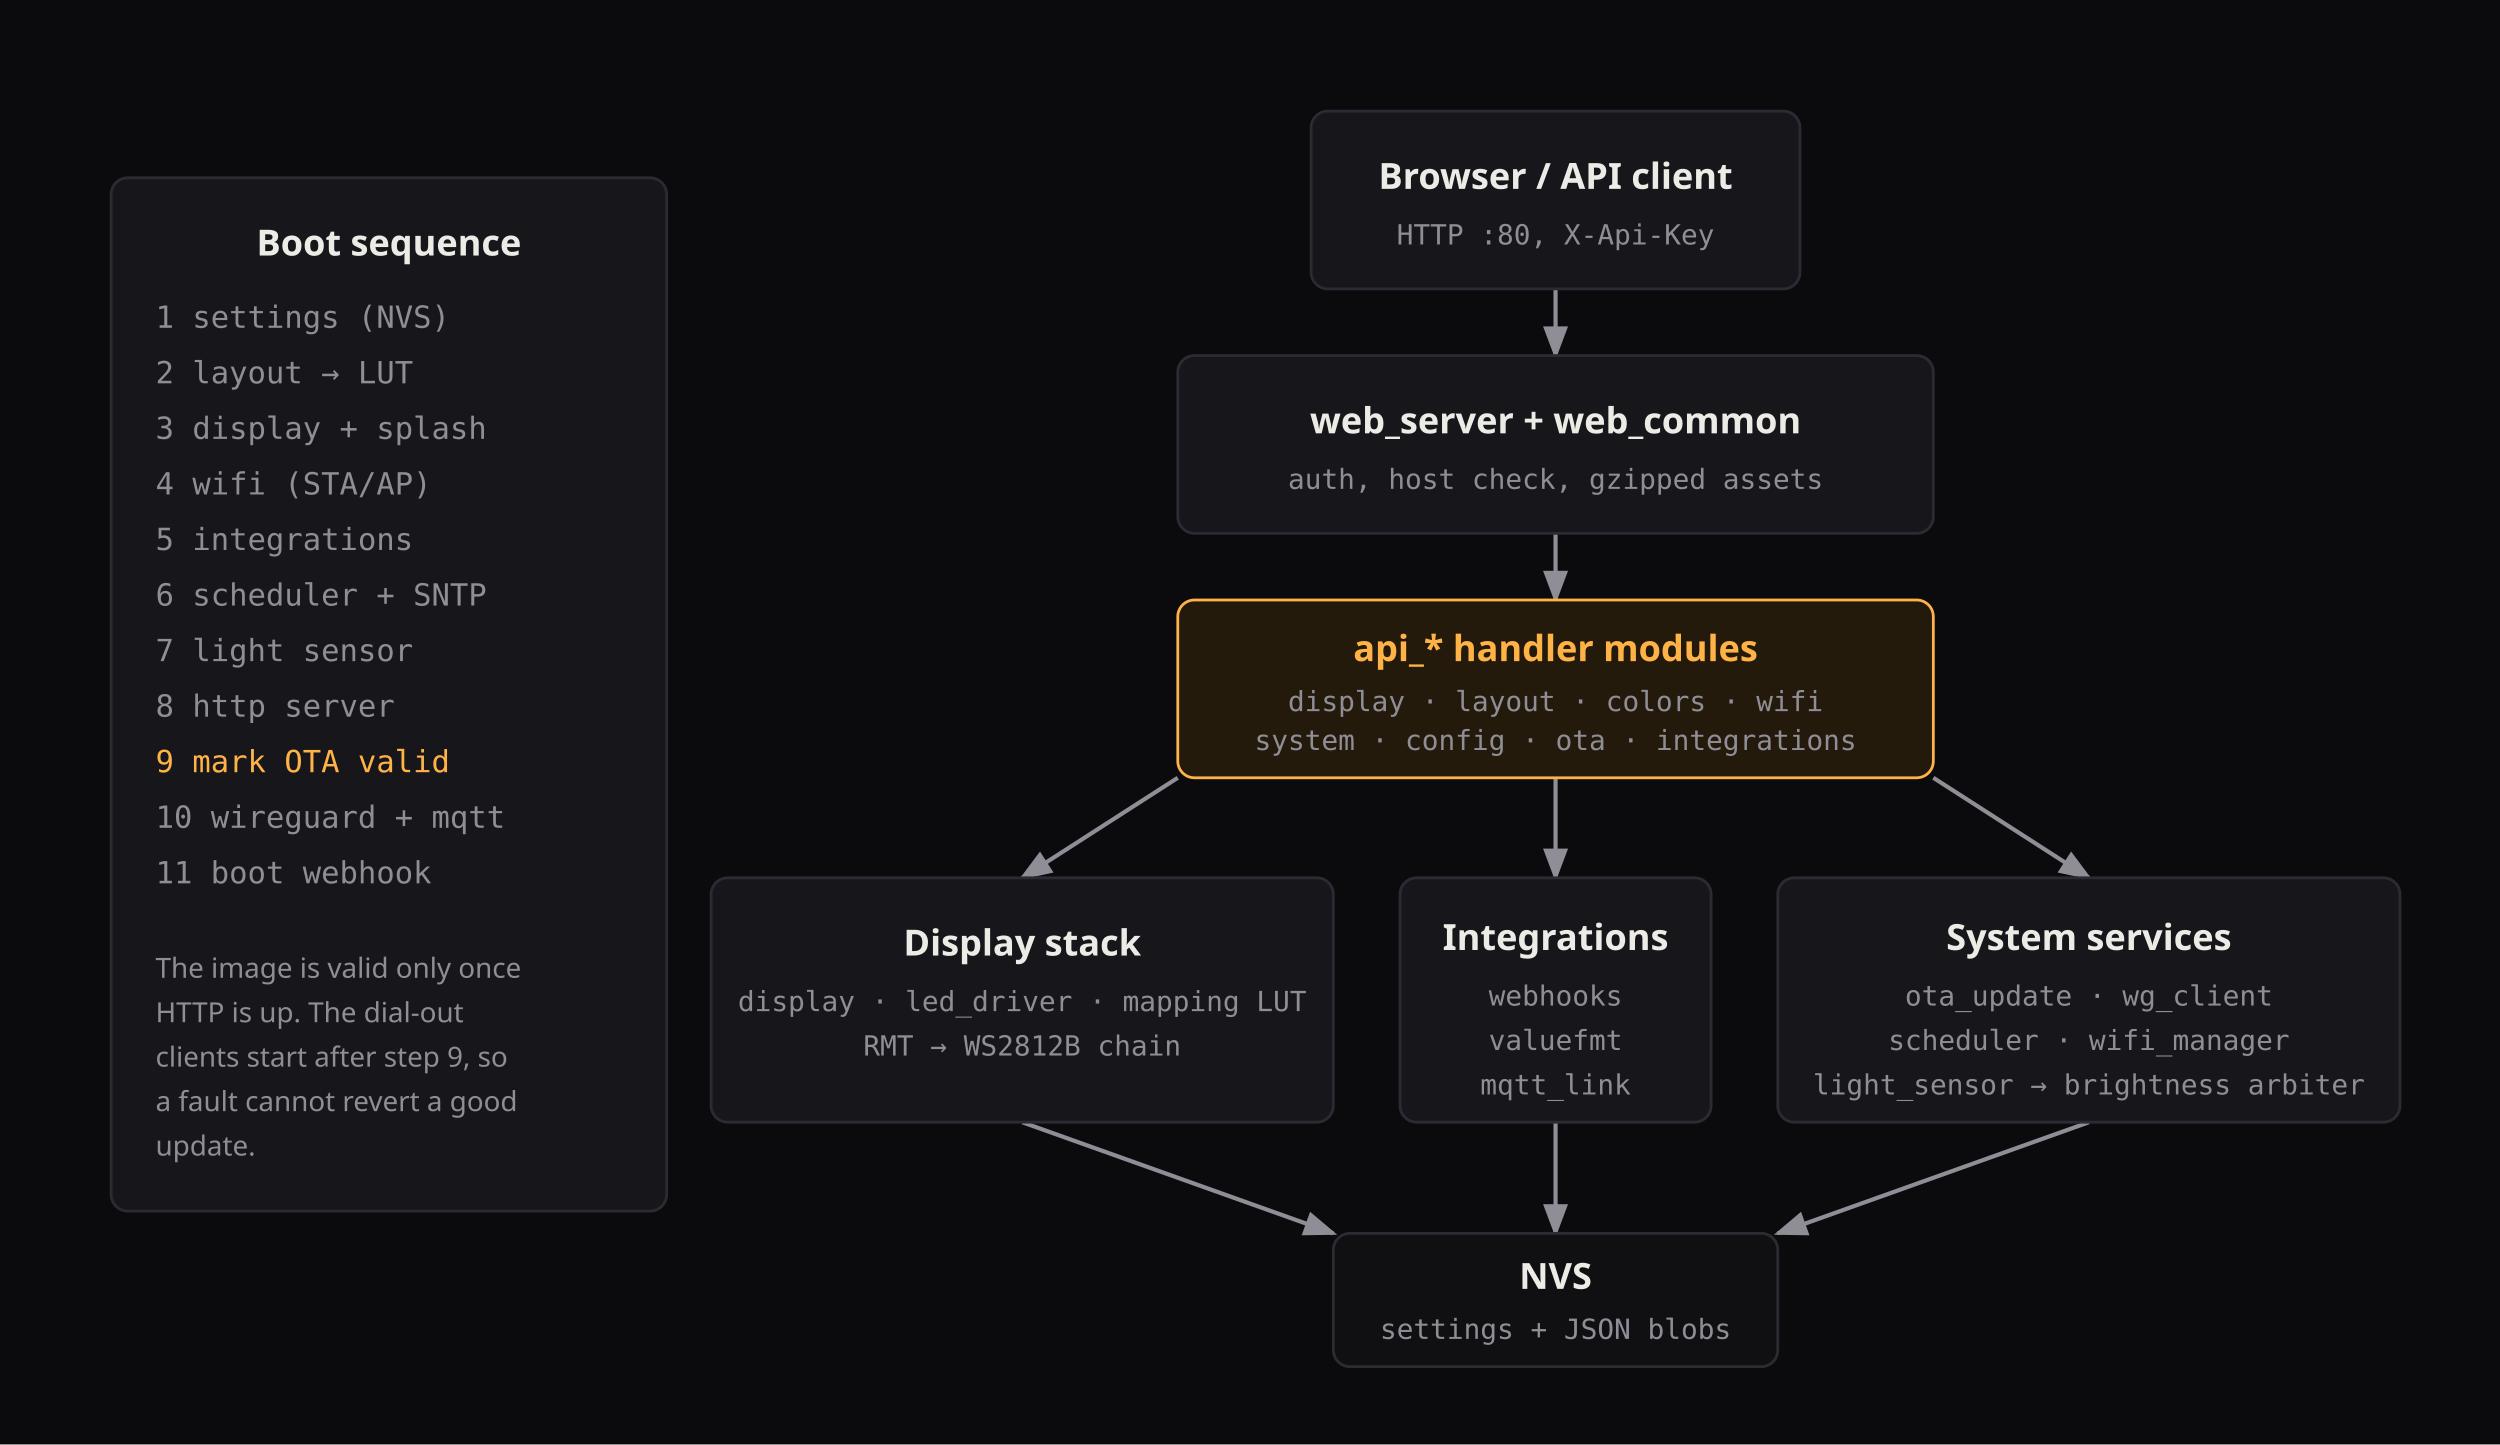
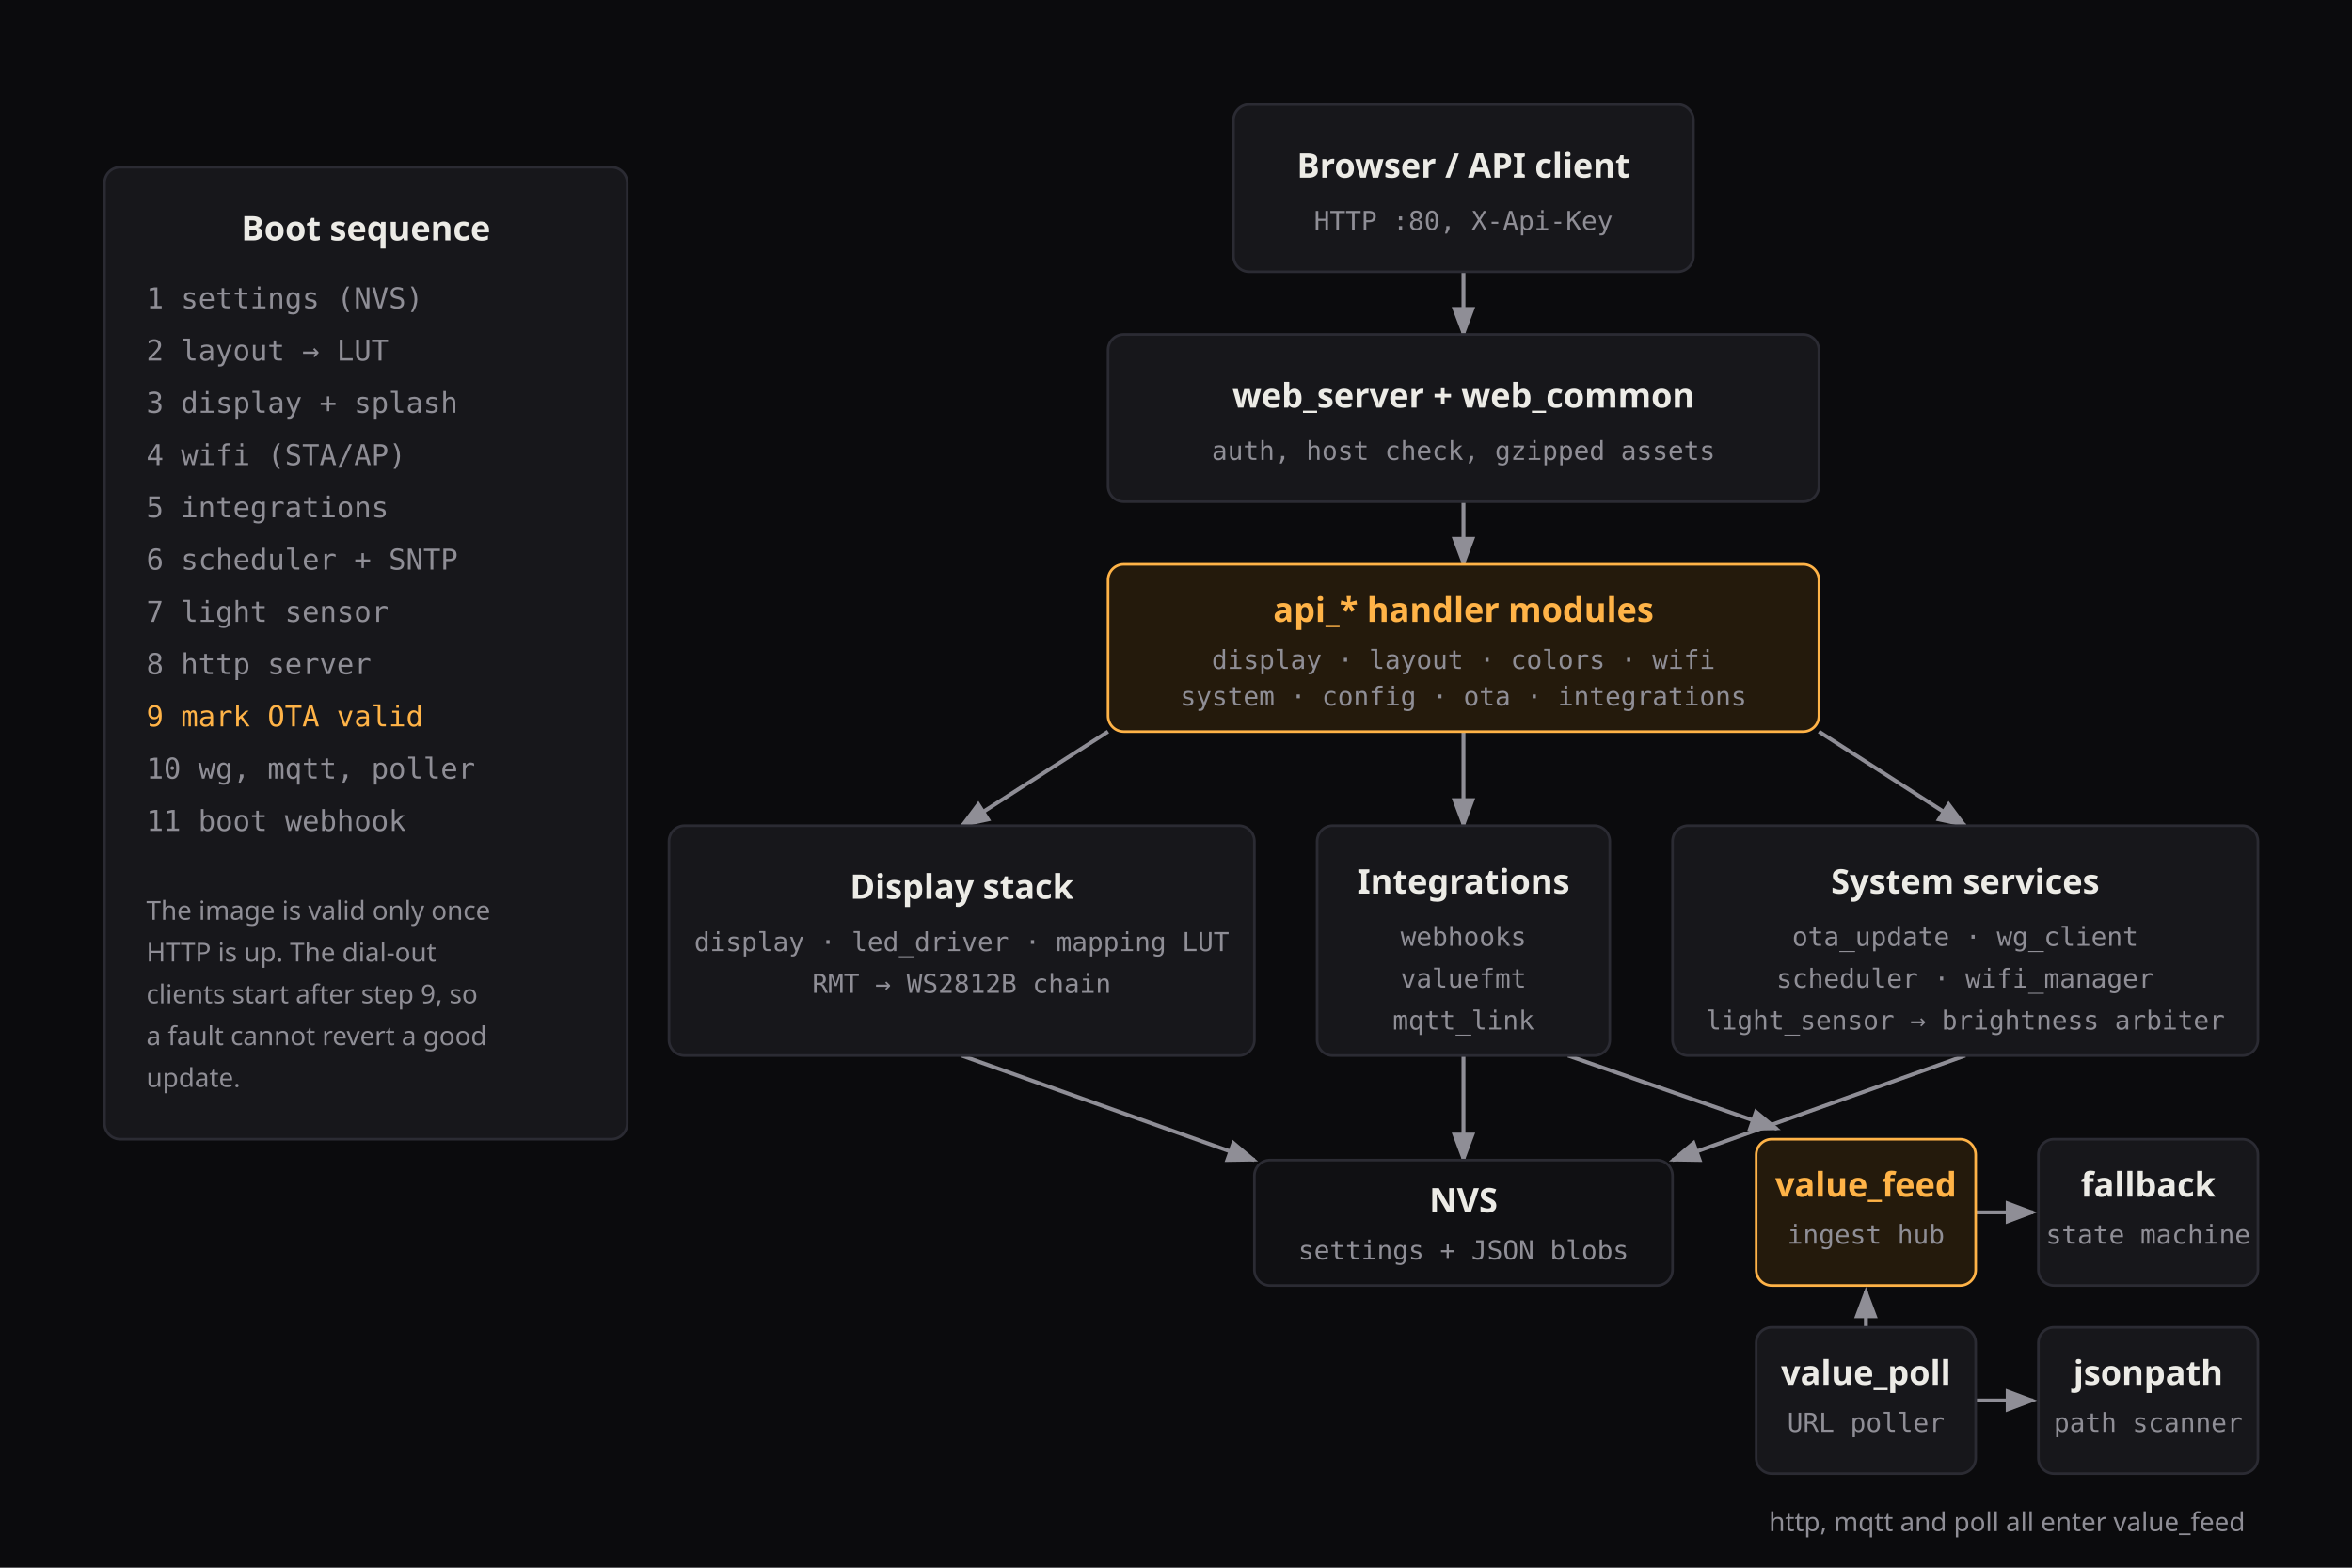
- <svg xmlns="http://www.w3.org/2000/svg" viewBox="0 0 900 520" font-family="system-ui, sans-serif">
+ <svg xmlns="http://www.w3.org/2000/svg" viewBox="0 0 900 600" font-family="system-ui, sans-serif">
  <defs>
    <marker id="marr" markerWidth="8" markerHeight="6" refX="7" refY="3" orient="auto">
      <polygon points="0 0, 8 3, 0 6" fill="#8f8e96" />
    </marker>
  </defs>
-   <rect width="900" height="520" fill="#0b0b0d" />
+   <rect width="900" height="600" fill="#0b0b0d" />
  <line x1="560" y1="104" x2="560" y2="128" stroke="#8f8e96" stroke-width="1.5" marker-end="url(#marr)" />
  <line x1="560" y1="192" x2="560" y2="216" stroke="#8f8e96" stroke-width="1.5" marker-end="url(#marr)" />
  <line x1="424" y1="280" x2="368" y2="316" stroke="#8f8e96" stroke-width="1.5" marker-end="url(#marr)" />
  <line x1="560" y1="280" x2="560" y2="316" stroke="#8f8e96" stroke-width="1.5" marker-end="url(#marr)" />
  <line x1="696" y1="280" x2="752" y2="316" stroke="#8f8e96" stroke-width="1.5" marker-end="url(#marr)" />
  <line x1="368" y1="404" x2="480 " y2="444" stroke="#8f8e96" stroke-width="1.5" marker-end="url(#marr)" />
  <line x1="560" y1="404" x2="560" y2="444" stroke="#8f8e96" stroke-width="1.5" marker-end="url(#marr)" />
  <line x1="752" y1="404" x2="640" y2="444" stroke="#8f8e96" stroke-width="1.5" marker-end="url(#marr)" />
+   <line x1="600" y1="404" x2="680" y2="432" stroke="#8f8e96" stroke-width="1.5" marker-end="url(#marr)" />
+   <line x1="756" y1="464" x2="778" y2="464" stroke="#8f8e96" stroke-width="1.5" marker-end="url(#marr)" />
+   <line x1="714" y1="508" x2="714" y2="494" stroke="#8f8e96" stroke-width="1.5" marker-end="url(#marr)" />
+   <line x1="756" y1="536" x2="778" y2="536" stroke="#8f8e96" stroke-width="1.5" marker-end="url(#marr)" />
  <rect x="40" y="64" width="200" height="372" rx="6" fill="#17171b" stroke="#2b2b33" />
  <text x="140" y="92" fill="#ecebe6" font-size="13" font-weight="600" text-anchor="middle">Boot sequence</text>
  <text x="56" y="118" fill="#8f8e96" font-size="11" font-family="ui-monospace, monospace">1 settings (NVS)</text>
  <text x="56" y="138" fill="#8f8e96" font-size="11" font-family="ui-monospace, monospace">2 layout → LUT</text>
  <text x="56" y="158" fill="#8f8e96" font-size="11" font-family="ui-monospace, monospace">3 display + splash</text>
  <text x="56" y="178" fill="#8f8e96" font-size="11" font-family="ui-monospace, monospace">4 wifi (STA/AP)</text>
  <text x="56" y="198" fill="#8f8e96" font-size="11" font-family="ui-monospace, monospace">5 integrations</text>
  <text x="56" y="218" fill="#8f8e96" font-size="11" font-family="ui-monospace, monospace">6 scheduler + SNTP</text>
  <text x="56" y="238" fill="#8f8e96" font-size="11" font-family="ui-monospace, monospace">7 light sensor</text>
  <text x="56" y="258" fill="#8f8e96" font-size="11" font-family="ui-monospace, monospace">8 http server</text>
  <text x="56" y="278" fill="#ffb347" font-size="11" font-family="ui-monospace, monospace">9 mark OTA valid</text>
-   <text x="56" y="298" fill="#8f8e96" font-size="11" font-family="ui-monospace, monospace">10 wireguard + mqtt</text>
+   <text x="56" y="298" fill="#8f8e96" font-size="11" font-family="ui-monospace, monospace">10 wg, mqtt, poller</text>
  <text x="56" y="318" fill="#8f8e96" font-size="11" font-family="ui-monospace, monospace">11 boot webhook</text>
  <text x="56" y="352" fill="#8f8e96" font-size="10">The image is valid only once</text>
  <text x="56" y="368" fill="#8f8e96" font-size="10">HTTP is up. The dial-out</text>
  <text x="56" y="384" fill="#8f8e96" font-size="10">clients start after step 9, so</text>
  <text x="56" y="400" fill="#8f8e96" font-size="10">a fault cannot revert a good</text>
  <text x="56" y="416" fill="#8f8e96" font-size="10">update.</text>
  <rect x="472" y="40" width="176" height="64" rx="6" fill="#17171b" stroke="#2b2b33" />
  <text x="560" y="68" fill="#ecebe6" font-size="13" font-weight="600" text-anchor="middle">Browser / API client</text>
  <text x="560" y="88" fill="#8f8e96" font-size="10" font-family="ui-monospace, monospace" text-anchor="middle">HTTP :80, X-Api-Key</text>
  <rect x="424" y="128" width="272" height="64" rx="6" fill="#17171b" stroke="#2b2b33" />
  <text x="560" y="156" fill="#ecebe6" font-size="13" font-weight="600" text-anchor="middle">web_server + web_common</text>
  <text x="560" y="176" fill="#8f8e96" font-size="10" font-family="ui-monospace, monospace" text-anchor="middle">auth, host check, gzipped assets</text>
  <rect x="424" y="216" width="272" height="64" rx="6" fill="#241a0c" stroke="#ffb347" />
  <text x="560" y="238" fill="#ffb347" font-size="13" font-weight="600" text-anchor="middle">api_* handler modules</text>
  <text x="560" y="256" fill="#8f8e96" font-size="10" font-family="ui-monospace, monospace" text-anchor="middle">display · layout · colors · wifi</text>
  <text x="560" y="270" fill="#8f8e96" font-size="10" font-family="ui-monospace, monospace" text-anchor="middle">system · config · ota · integrations</text>
  <rect x="256" y="316" width="224" height="88" rx="6" fill="#17171b" stroke="#2b2b33" />
  <text x="368" y="344" fill="#ecebe6" font-size="13" font-weight="600" text-anchor="middle">Display stack</text>
  <text x="368" y="364" fill="#8f8e96" font-size="10" font-family="ui-monospace, monospace" text-anchor="middle">display · led_driver · mapping LUT</text>
  <text x="368" y="380" fill="#8f8e96" font-size="10" font-family="ui-monospace, monospace" text-anchor="middle">RMT → WS2812B chain</text>
  <rect x="504" y="316" width="112" height="88" rx="6" fill="#17171b" stroke="#2b2b33" />
  <text x="560" y="342" fill="#ecebe6" font-size="13" font-weight="600" text-anchor="middle">Integrations</text>
  <text x="560" y="362" fill="#8f8e96" font-size="10" font-family="ui-monospace, monospace" text-anchor="middle">webhooks</text>
  <text x="560" y="378" fill="#8f8e96" font-size="10" font-family="ui-monospace, monospace" text-anchor="middle">valuefmt</text>
  <text x="560" y="394" fill="#8f8e96" font-size="10" font-family="ui-monospace, monospace" text-anchor="middle">mqtt_link</text>
  <rect x="640" y="316" width="224" height="88" rx="6" fill="#17171b" stroke="#2b2b33" />
  <text x="752" y="342" fill="#ecebe6" font-size="13" font-weight="600" text-anchor="middle">System services</text>
  <text x="752" y="362" fill="#8f8e96" font-size="10" font-family="ui-monospace, monospace" text-anchor="middle">ota_update · wg_client</text>
  <text x="752" y="378" fill="#8f8e96" font-size="10" font-family="ui-monospace, monospace" text-anchor="middle">scheduler · wifi_manager</text>
  <text x="752" y="394" fill="#8f8e96" font-size="10" font-family="ui-monospace, monospace" text-anchor="middle">light_sensor → brightness arbiter</text>
  <rect x="480" y="444" width="160" height="48" rx="6" fill="#101013" stroke="#2b2b33" />
  <text x="560" y="464" fill="#ecebe6" font-size="13" font-weight="600" text-anchor="middle">NVS</text>
  <text x="560" y="482" fill="#8f8e96" font-size="10" font-family="ui-monospace, monospace" text-anchor="middle">settings + JSON blobs</text>
+   <rect x="672" y="436" width="84" height="56" rx="6" fill="#241a0c" stroke="#ffb347" />
+   <text x="714" y="458" fill="#ffb347" font-size="13" font-weight="600" text-anchor="middle">value_feed</text>
+   <text x="714" y="476" fill="#8f8e96" font-size="10" font-family="ui-monospace, monospace" text-anchor="middle">ingest hub</text>
+   <rect x="780" y="436" width="84" height="56" rx="6" fill="#17171b" stroke="#2b2b33" />
+   <text x="822" y="458" fill="#ecebe6" font-size="13" font-weight="600" text-anchor="middle">fallback</text>
+   <text x="822" y="476" fill="#8f8e96" font-size="10" font-family="ui-monospace, monospace" text-anchor="middle">state machine</text>
+   <rect x="672" y="508" width="84" height="56" rx="6" fill="#17171b" stroke="#2b2b33" />
+   <text x="714" y="530" fill="#ecebe6" font-size="13" font-weight="600" text-anchor="middle">value_poll</text>
+   <text x="714" y="548" fill="#8f8e96" font-size="10" font-family="ui-monospace, monospace" text-anchor="middle">URL poller</text>
+   <rect x="780" y="508" width="84" height="56" rx="6" fill="#17171b" stroke="#2b2b33" />
+   <text x="822" y="530" fill="#ecebe6" font-size="13" font-weight="600" text-anchor="middle">jsonpath</text>
+   <text x="822" y="548" fill="#8f8e96" font-size="10" font-family="ui-monospace, monospace" text-anchor="middle">path scanner</text>
+   <text x="768" y="586" fill="#8f8e96" font-size="10" text-anchor="middle">http, mqtt and poll all enter value_feed</text>
</svg>
